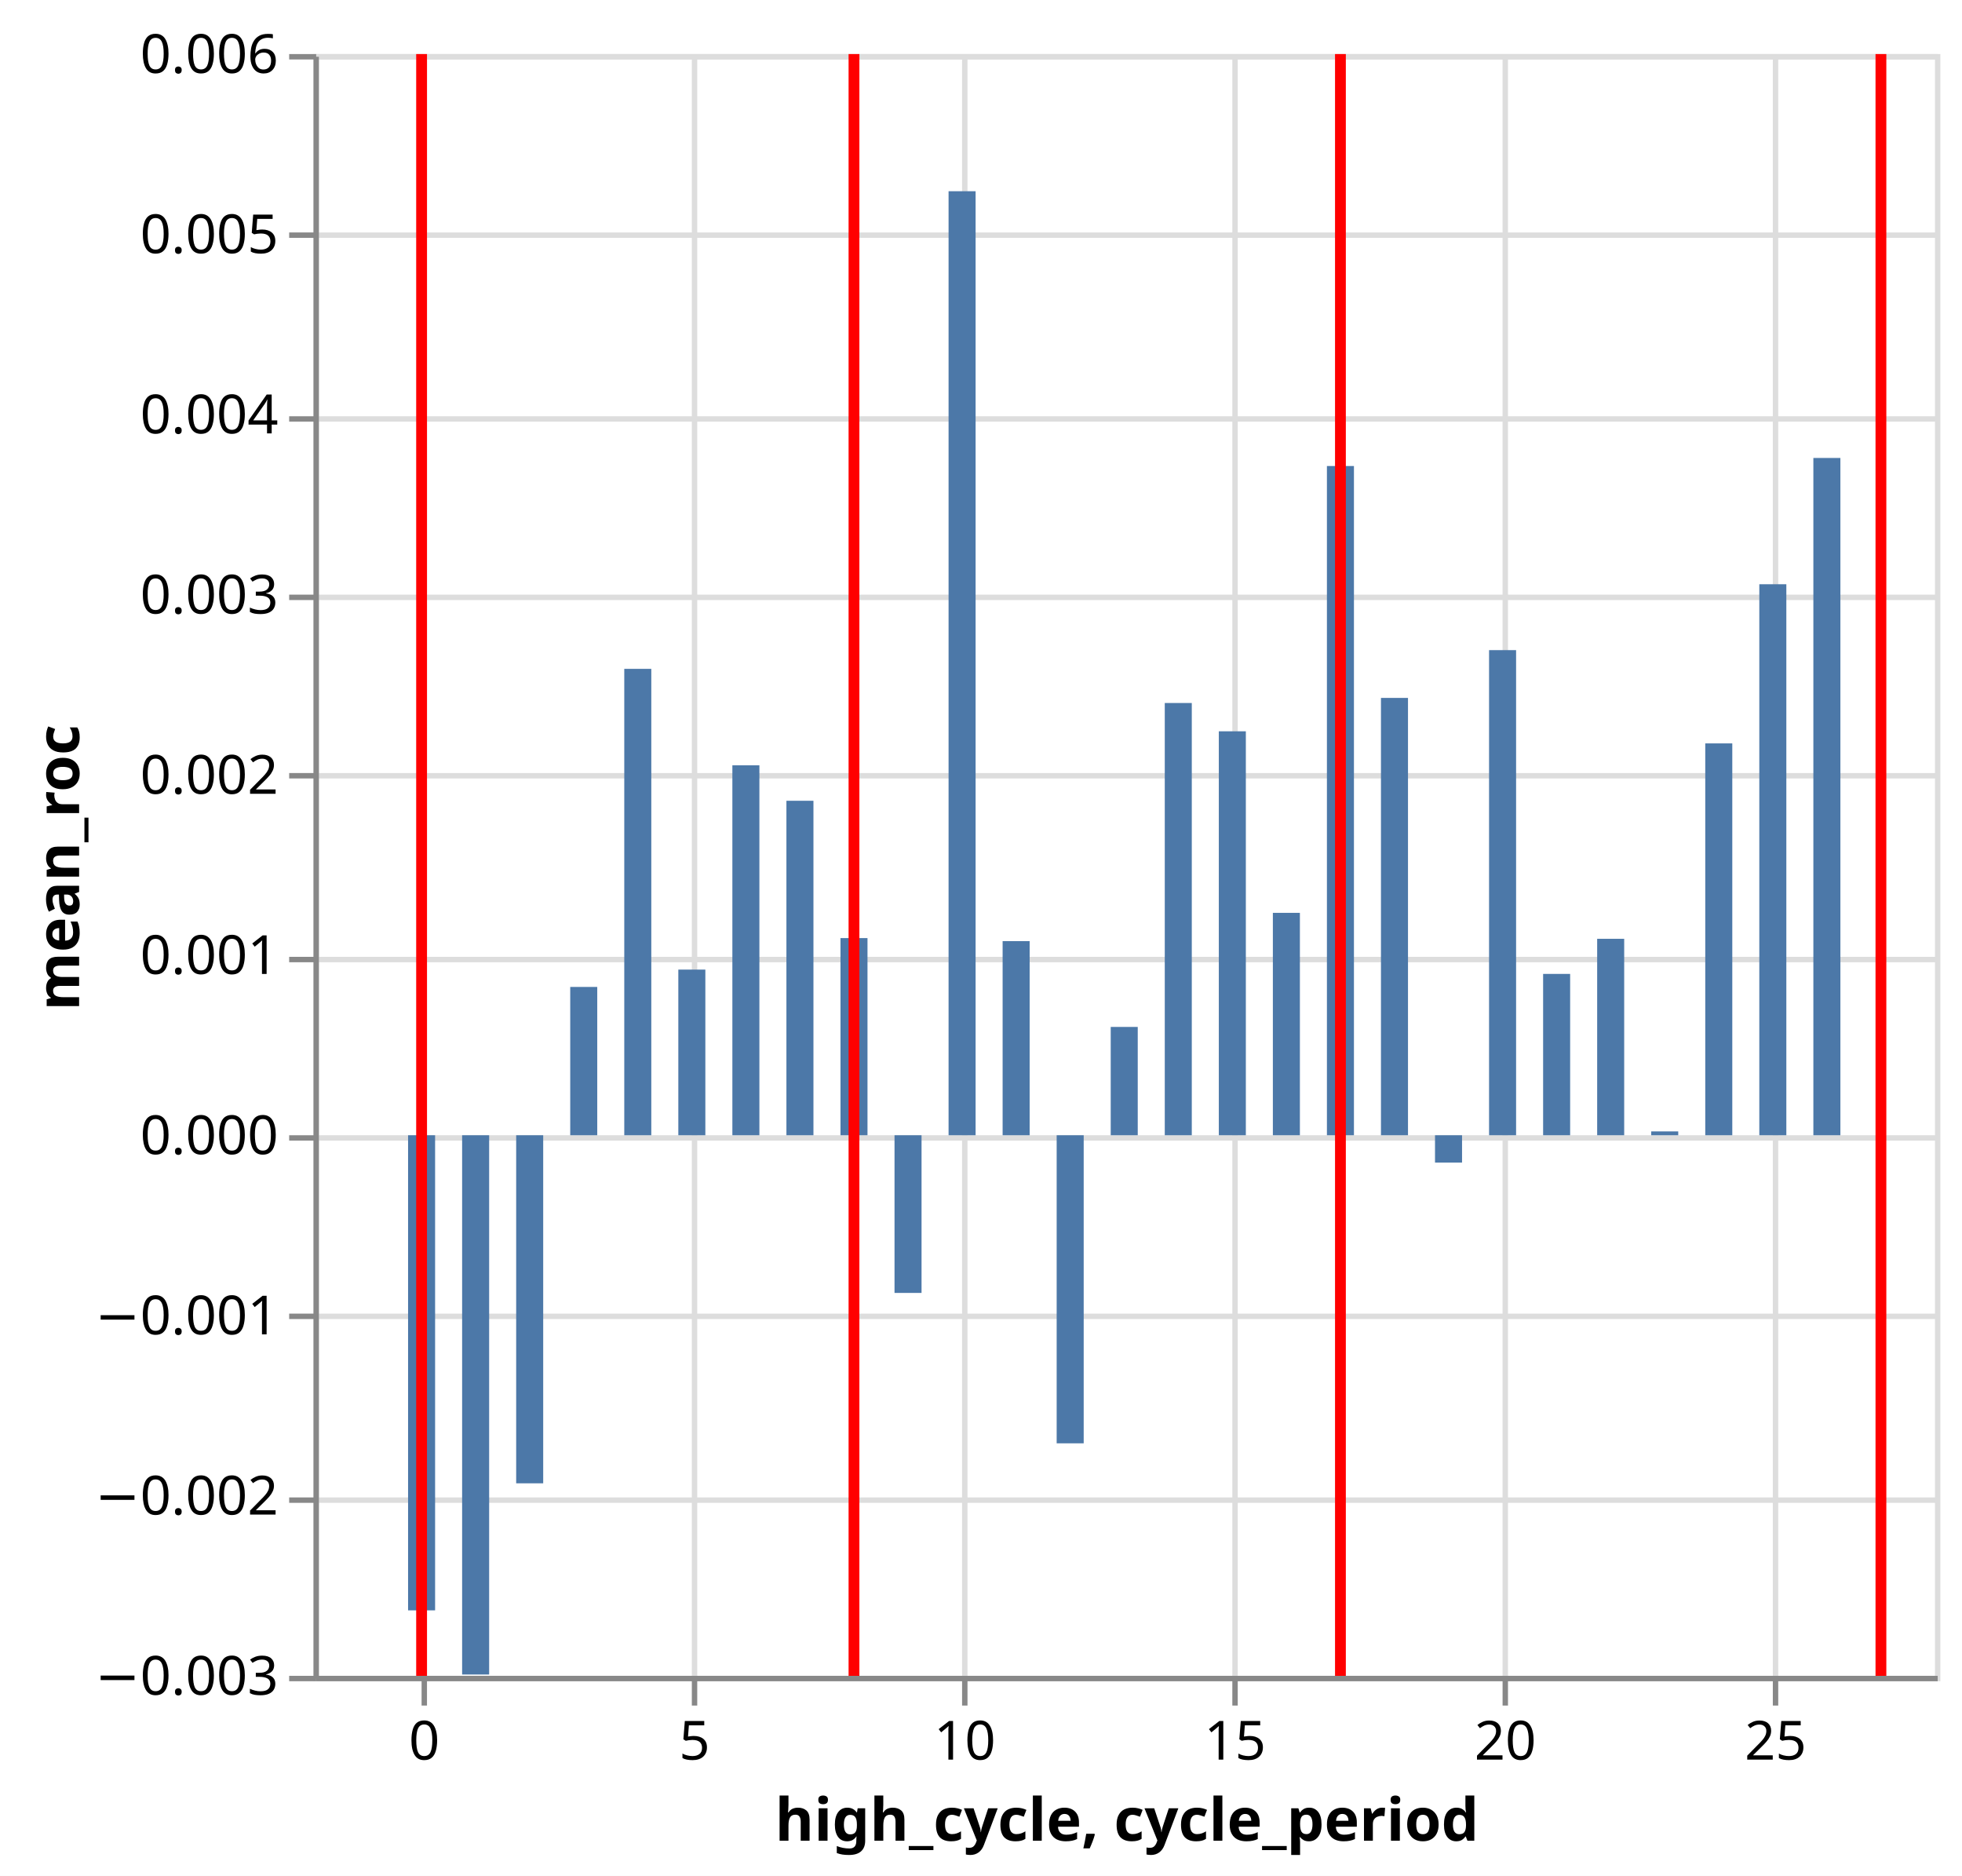
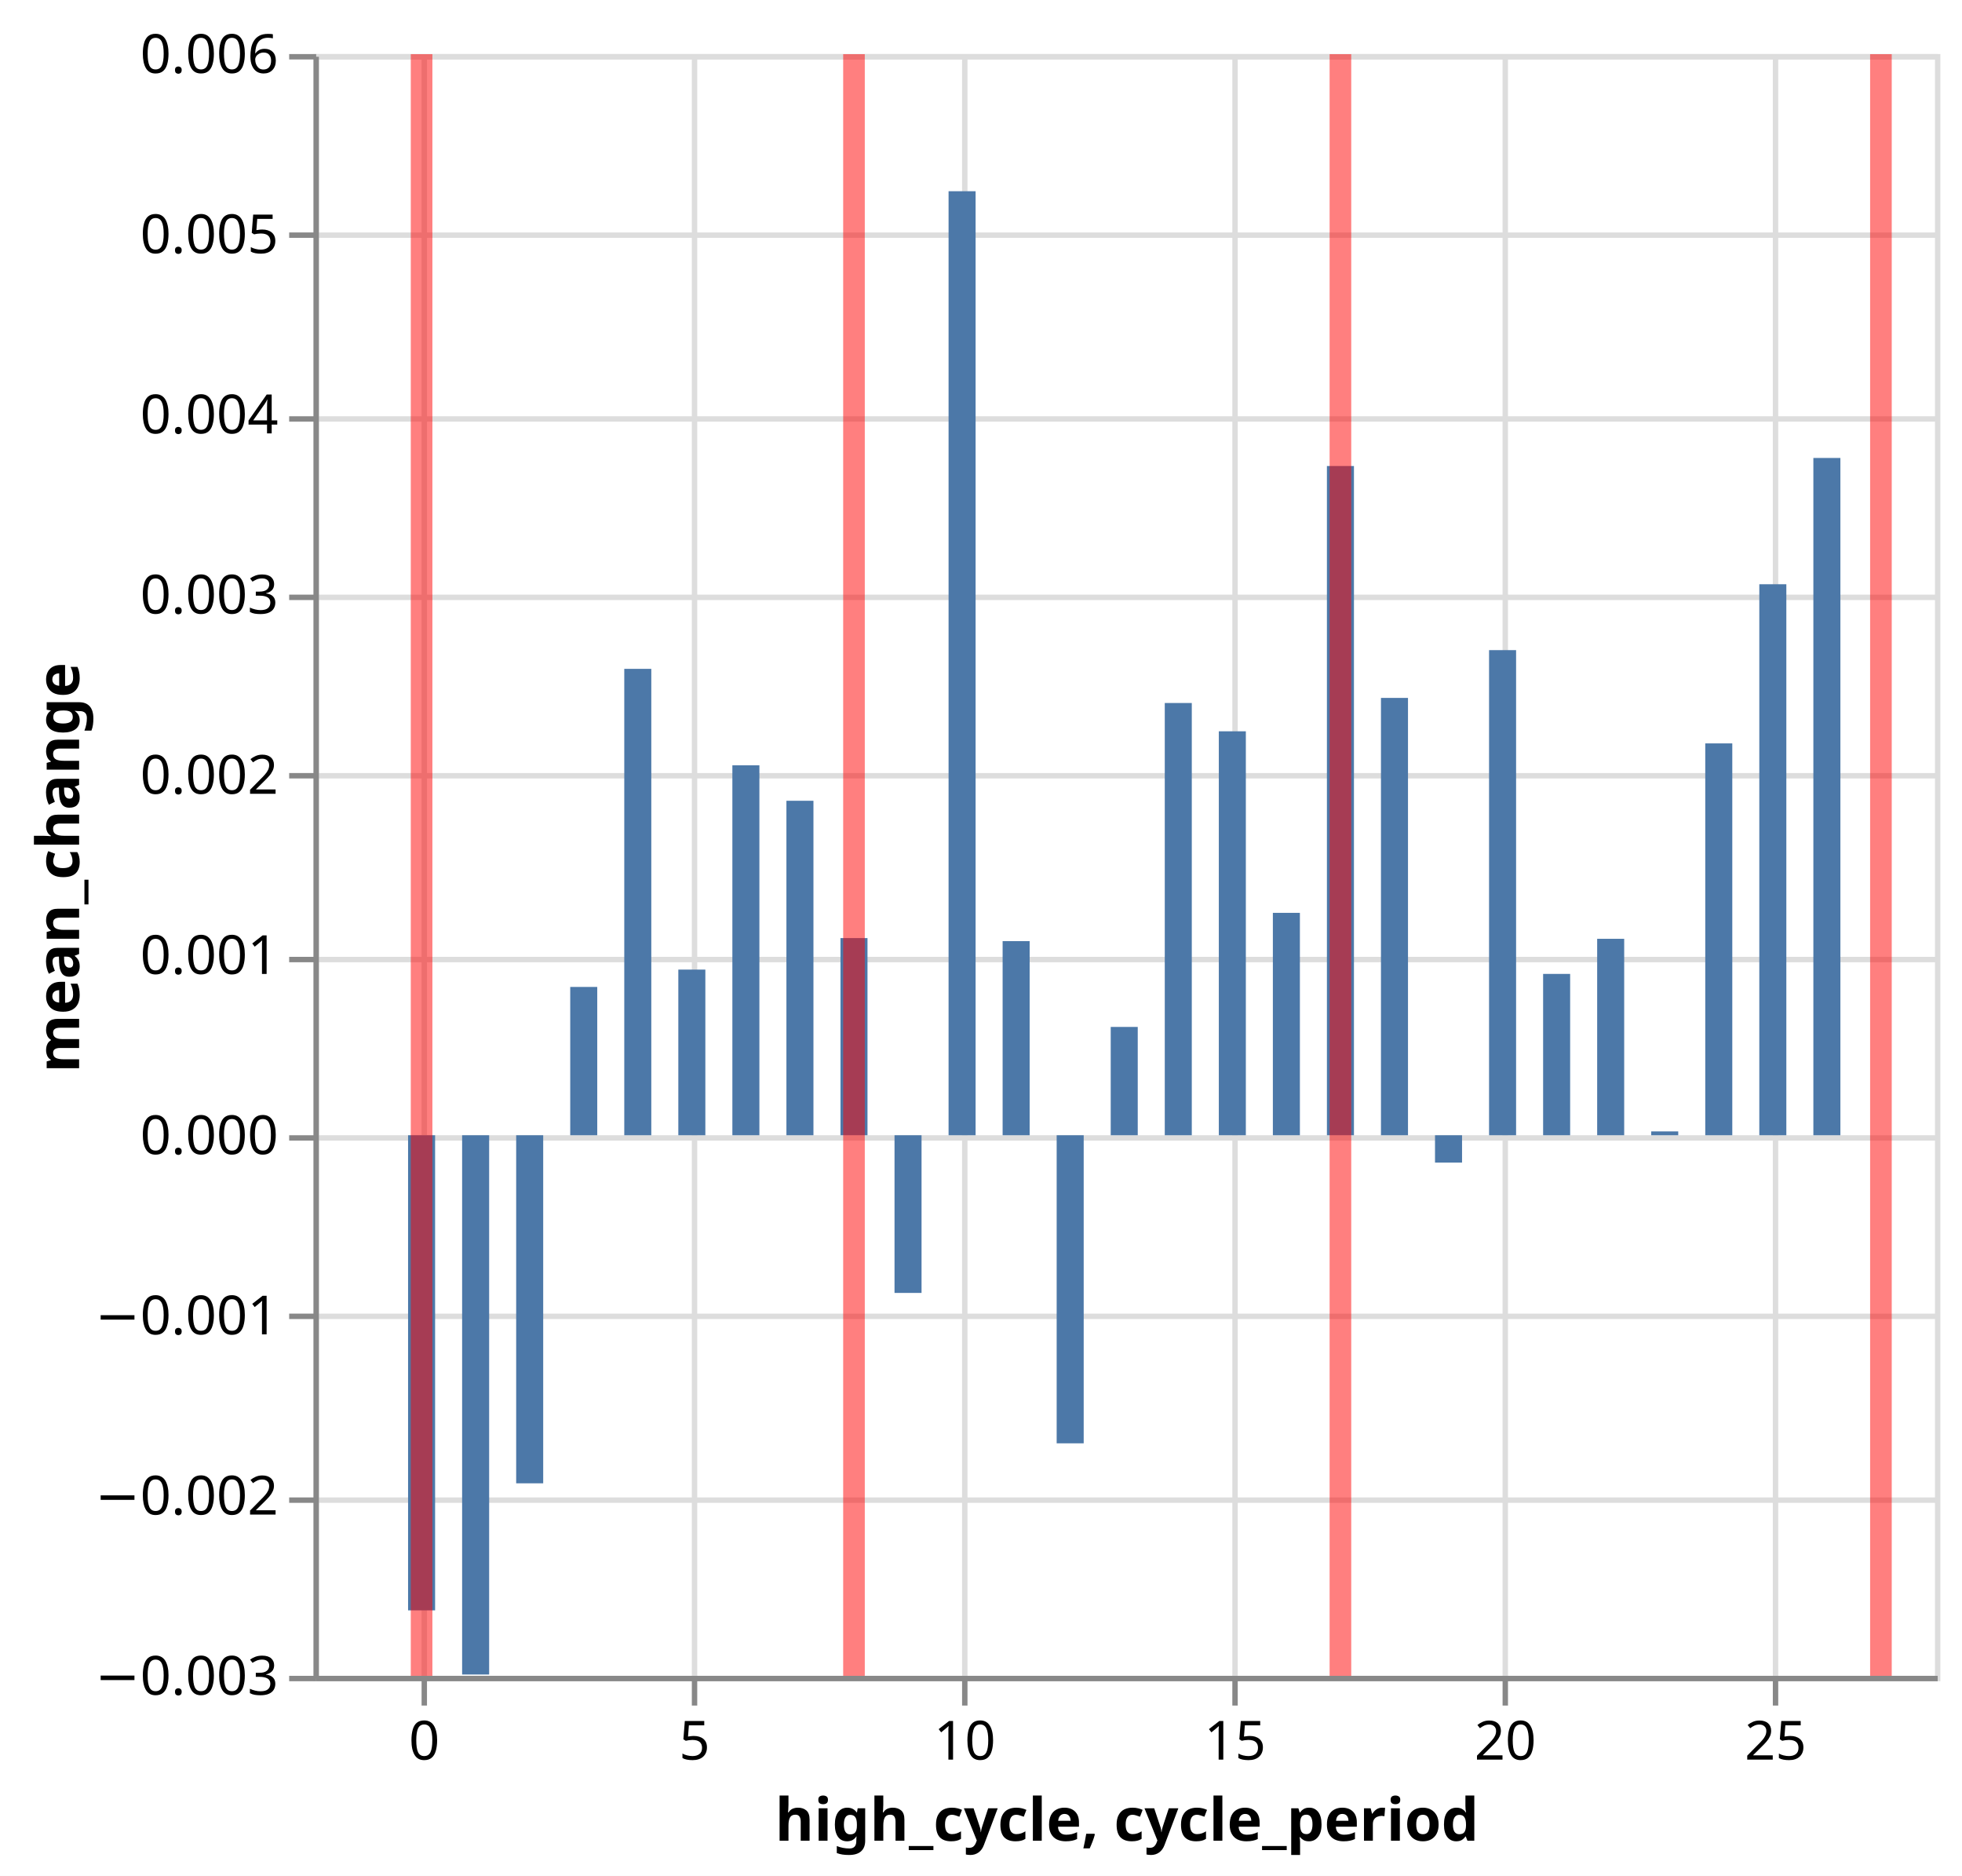
<svg xmlns="http://www.w3.org/2000/svg" version="1.1" class="marks" width="363" height="347" viewBox="0 0 363 347">
  <rect width="363" height="347" fill="white" />
  <g fill="none" stroke-miterlimit="10" transform="translate(58,10)">
    <g class="mark-group role-frame root" role="graphics-object" aria-roledescription="group mark container">
      <g transform="translate(0,0)">
        <path class="background" aria-hidden="true" d="M0.5,0.5h300v300h-300Z" stroke="#ddd" />
        <g>
          <g class="mark-group role-axis" aria-hidden="true">
            <g transform="translate(0.5,300.5)">
              <path class="background" aria-hidden="true" d="M0,0h0v0h0Z" pointer-events="none" />
              <g>
                <g class="mark-rule role-axis-grid" pointer-events="none">
                  <line transform="translate(20,-300)" x2="0" y2="300" stroke="#ddd" stroke-width="1" opacity="1" />
                  <line transform="translate(70,-300)" x2="0" y2="300" stroke="#ddd" stroke-width="1" opacity="1" />
                  <line transform="translate(120,-300)" x2="0" y2="300" stroke="#ddd" stroke-width="1" opacity="1" />
                  <line transform="translate(170,-300)" x2="0" y2="300" stroke="#ddd" stroke-width="1" opacity="1" />
                  <line transform="translate(220,-300)" x2="0" y2="300" stroke="#ddd" stroke-width="1" opacity="1" />
                  <line transform="translate(270,-300)" x2="0" y2="300" stroke="#ddd" stroke-width="1" opacity="1" />
                </g>
              </g>
              <path class="foreground" aria-hidden="true" d="" pointer-events="none" display="none" />
            </g>
          </g>
          <g class="mark-group role-axis" aria-hidden="true">
            <g transform="translate(0.5,0.5)">
              <path class="background" aria-hidden="true" d="M0,0h0v0h0Z" pointer-events="none" />
              <g>
                <g class="mark-rule role-axis-grid" pointer-events="none">
                  <line transform="translate(0,300)" x2="300" y2="0" stroke="#ddd" stroke-width="1" opacity="1" />
                  <line transform="translate(0,267)" x2="300" y2="0" stroke="#ddd" stroke-width="1" opacity="1" />
                  <line transform="translate(0,233)" x2="300" y2="0" stroke="#ddd" stroke-width="1" opacity="1" />
                  <line transform="translate(0,200)" x2="300" y2="0" stroke="#ddd" stroke-width="1" opacity="1" />
                  <line transform="translate(0,167)" x2="300" y2="0" stroke="#ddd" stroke-width="1" opacity="1" />
                  <line transform="translate(0,133)" x2="300" y2="0" stroke="#ddd" stroke-width="1" opacity="1" />
                  <line transform="translate(0,100)" x2="300" y2="0" stroke="#ddd" stroke-width="1" opacity="1" />
                  <line transform="translate(0,67)" x2="300" y2="0" stroke="#ddd" stroke-width="1" opacity="1" />
                  <line transform="translate(0,33)" x2="300" y2="0" stroke="#ddd" stroke-width="1" opacity="1" />
                  <line transform="translate(0,0)" x2="300" y2="0" stroke="#ddd" stroke-width="1" opacity="1" />
                </g>
              </g>
              <path class="foreground" aria-hidden="true" d="" pointer-events="none" display="none" />
            </g>
          </g>
          <g class="mark-group role-axis" role="graphics-symbol" aria-roledescription="axis" aria-label="X-axis titled 'high_cycle, cycle_period' for a linear scale with values from −2 to 28">
            <g transform="translate(0.5,300.5)">
              <path class="background" aria-hidden="true" d="M0,0h0v0h0Z" pointer-events="none" />
              <g>
                <g class="mark-rule role-axis-tick" pointer-events="none">
                  <line transform="translate(20,0)" x2="0" y2="5" stroke="#888" stroke-width="1" opacity="1" />
                  <line transform="translate(70,0)" x2="0" y2="5" stroke="#888" stroke-width="1" opacity="1" />
                  <line transform="translate(120,0)" x2="0" y2="5" stroke="#888" stroke-width="1" opacity="1" />
                  <line transform="translate(170,0)" x2="0" y2="5" stroke="#888" stroke-width="1" opacity="1" />
                  <line transform="translate(220,0)" x2="0" y2="5" stroke="#888" stroke-width="1" opacity="1" />
                  <line transform="translate(270,0)" x2="0" y2="5" stroke="#888" stroke-width="1" opacity="1" />
                </g>
                <g class="mark-text role-axis-label" pointer-events="none">
                  <text text-anchor="middle" transform="translate(20,15)" font-family="sans-serif" font-size="10px" fill="#000" opacity="1">0</text>
                  <text text-anchor="middle" transform="translate(70,15)" font-family="sans-serif" font-size="10px" fill="#000" opacity="1">5</text>
                  <text text-anchor="middle" transform="translate(120,15)" font-family="sans-serif" font-size="10px" fill="#000" opacity="1">10</text>
                  <text text-anchor="middle" transform="translate(170,15)" font-family="sans-serif" font-size="10px" fill="#000" opacity="1">15</text>
                  <text text-anchor="middle" transform="translate(220,15)" font-family="sans-serif" font-size="10px" fill="#000" opacity="1">20</text>
                  <text text-anchor="middle" transform="translate(270,15)" font-family="sans-serif" font-size="10px" fill="#000" opacity="1">25</text>
                </g>
                <g class="mark-rule role-axis-domain" pointer-events="none">
                  <line transform="translate(0,0)" x2="300" y2="0" stroke="#888" stroke-width="1" opacity="1" />
                </g>
                <g class="mark-text role-axis-title" pointer-events="none">
                  <text text-anchor="middle" transform="translate(150,30)" font-family="sans-serif" font-size="11px" font-weight="bold" fill="#000" opacity="1">high_cycle, cycle_period</text>
                </g>
              </g>
              <path class="foreground" aria-hidden="true" d="" pointer-events="none" display="none" />
            </g>
          </g>
-           <g class="mark-group role-axis" role="graphics-symbol" aria-roledescription="axis" aria-label="Y-axis titled 'mean_roc' for a linear scale with values from −0.003 to 0.006">
+           <g class="mark-group role-axis" role="graphics-symbol" aria-roledescription="axis" aria-label="Y-axis titled 'mean_change' for a linear scale with values from −0.003 to 0.006">
            <g transform="translate(0.5,0.5)">
              <path class="background" aria-hidden="true" d="M0,0h0v0h0Z" pointer-events="none" />
              <g>
                <g class="mark-rule role-axis-tick" pointer-events="none">
                  <line transform="translate(0,300)" x2="-5" y2="0" stroke="#888" stroke-width="1" opacity="1" />
                  <line transform="translate(0,267)" x2="-5" y2="0" stroke="#888" stroke-width="1" opacity="1" />
                  <line transform="translate(0,233)" x2="-5" y2="0" stroke="#888" stroke-width="1" opacity="1" />
                  <line transform="translate(0,200)" x2="-5" y2="0" stroke="#888" stroke-width="1" opacity="1" />
                  <line transform="translate(0,167)" x2="-5" y2="0" stroke="#888" stroke-width="1" opacity="1" />
                  <line transform="translate(0,133)" x2="-5" y2="0" stroke="#888" stroke-width="1" opacity="1" />
                  <line transform="translate(0,100)" x2="-5" y2="0" stroke="#888" stroke-width="1" opacity="1" />
                  <line transform="translate(0,67)" x2="-5" y2="0" stroke="#888" stroke-width="1" opacity="1" />
                  <line transform="translate(0,33)" x2="-5" y2="0" stroke="#888" stroke-width="1" opacity="1" />
                  <line transform="translate(0,0)" x2="-5" y2="0" stroke="#888" stroke-width="1" opacity="1" />
                </g>
                <g class="mark-text role-axis-label" pointer-events="none">
                  <text text-anchor="end" transform="translate(-7,303)" font-family="sans-serif" font-size="10px" fill="#000" opacity="1">−0.003</text>
                  <text text-anchor="end" transform="translate(-7,269.6667)" font-family="sans-serif" font-size="10px" fill="#000" opacity="1">−0.002</text>
                  <text text-anchor="end" transform="translate(-7,236.3333)" font-family="sans-serif" font-size="10px" fill="#000" opacity="1">−0.001</text>
                  <text text-anchor="end" transform="translate(-7,203)" font-family="sans-serif" font-size="10px" fill="#000" opacity="1">0.000</text>
                  <text text-anchor="end" transform="translate(-7,169.6667)" font-family="sans-serif" font-size="10px" fill="#000" opacity="1">0.001</text>
                  <text text-anchor="end" transform="translate(-7,136.3333)" font-family="sans-serif" font-size="10px" fill="#000" opacity="1">0.002</text>
                  <text text-anchor="end" transform="translate(-7,103)" font-family="sans-serif" font-size="10px" fill="#000" opacity="1">0.003</text>
                  <text text-anchor="end" transform="translate(-7,69.66667)" font-family="sans-serif" font-size="10px" fill="#000" opacity="1">0.004</text>
                  <text text-anchor="end" transform="translate(-7,36.33333)" font-family="sans-serif" font-size="10px" fill="#000" opacity="1">0.005</text>
                  <text text-anchor="end" transform="translate(-7,3)" font-family="sans-serif" font-size="10px" fill="#000" opacity="1">0.006</text>
                </g>
                <g class="mark-rule role-axis-domain" pointer-events="none">
                  <line transform="translate(0,300)" x2="0" y2="-300" stroke="#888" stroke-width="1" opacity="1" />
                </g>
                <g class="mark-text role-axis-title" pointer-events="none">
-                   <text text-anchor="middle" transform="translate(-41.86426,150) rotate(-90) translate(0,-2)" font-family="sans-serif" font-size="11px" font-weight="bold" fill="#000" opacity="1">mean_roc</text>
+                   <text text-anchor="middle" transform="translate(-41.86426,150) rotate(-90) translate(0,-2)" font-family="sans-serif" font-size="11px" font-weight="bold" fill="#000" opacity="1">mean_change</text>
                </g>
              </g>
              <path class="foreground" aria-hidden="true" d="" pointer-events="none" display="none" />
            </g>
          </g>
-           <g class="mark-rect role-mark view_f59ee826c3e17f8f_0_marks" clip-path="url(#clip7)" role="graphics-object" aria-roledescription="rect mark container">
-             <path aria-label="high_cycle: 0; mean_roc: −0.00263669891689" role="graphics-symbol" aria-roledescription="bar" d="M17.5,200h5v87.89h-5Z" fill="#4c78a8" />
-             <path aria-label="high_cycle: 1; mean_roc: −0.00299270678804" role="graphics-symbol" aria-roledescription="bar" d="M27.5,200h5v99.757h-5Z" fill="#4c78a8" />
-             <path aria-label="high_cycle: 2; mean_roc: −0.00193163957787" role="graphics-symbol" aria-roledescription="bar" d="M37.5,200h5v64.388h-5Z" fill="#4c78a8" />
-             <path aria-label="high_cycle: 3; mean_roc: 0.000822975555301" role="graphics-symbol" aria-roledescription="bar" d="M47.5,172.567h5v27.433h-5Z" fill="#4c78a8" />
-             <path aria-label="high_cycle: 4; mean_roc: 0.00258822472644" role="graphics-symbol" aria-roledescription="bar" d="M57.5,113.726h5v86.274h-5Z" fill="#4c78a8" />
-             <path aria-label="high_cycle: 5; mean_roc: 0.0009192399027" role="graphics-symbol" aria-roledescription="bar" d="M67.5,169.359h5v30.641h-5Z" fill="#4c78a8" />
-             <path aria-label="high_cycle: 6; mean_roc: 0.00205290909435" role="graphics-symbol" aria-roledescription="bar" d="M77.5,131.57h5v68.43h-5Z" fill="#4c78a8" />
-             <path aria-label="high_cycle: 7; mean_roc: 0.00185613104761" role="graphics-symbol" aria-roledescription="bar" d="M87.5,138.129h5v61.871h-5Z" fill="#4c78a8" />
-             <path aria-label="high_cycle: 8; mean_roc: 0.00109407521993" role="graphics-symbol" aria-roledescription="bar" d="M97.5,163.531h5v36.469h-5Z" fill="#4c78a8" />
-             <path aria-label="high_cycle: 9; mean_roc: −0.000875079879365" role="graphics-symbol" aria-roledescription="bar" d="M107.5,200h5v29.169h-5Z" fill="#4c78a8" />
-             <path aria-label="high_cycle: 10; mean_roc: 0.00523880263969" role="graphics-symbol" aria-roledescription="bar" d="M117.5,25.373h5v174.627h-5Z" fill="#4c78a8" />
-             <path aria-label="high_cycle: 11; mean_roc: 0.00107731030495" role="graphics-symbol" aria-roledescription="bar" d="M127.5,164.09h5v35.91h-5Z" fill="#4c78a8" />
-             <path aria-label="high_cycle: 12; mean_roc: −0.00170970713181" role="graphics-symbol" aria-roledescription="bar" d="M137.5,200h5v56.99h-5Z" fill="#4c78a8" />
-             <path aria-label="high_cycle: 13; mean_roc: 0.000601070828644" role="graphics-symbol" aria-roledescription="bar" d="M147.5,179.964h5v20.036h-5Z" fill="#4c78a8" />
-             <path aria-label="high_cycle: 14; mean_roc: 0.00239871483943" role="graphics-symbol" aria-roledescription="bar" d="M157.5,120.043h5v79.957h-5Z" fill="#4c78a8" />
-             <path aria-label="high_cycle: 15; mean_roc: 0.00224164948339" role="graphics-symbol" aria-roledescription="bar" d="M167.5,125.278h5v74.722h-5Z" fill="#4c78a8" />
-             <path aria-label="high_cycle: 16; mean_roc: 0.0012341708809" role="graphics-symbol" aria-roledescription="bar" d="M177.5,158.861h5v41.139h-5Z" fill="#4c78a8" />
-             <path aria-label="high_cycle: 17; mean_roc: 0.00371385800762" role="graphics-symbol" aria-roledescription="bar" d="M187.5,76.205h5v123.795h-5Z" fill="#4c78a8" />
-             <path aria-label="high_cycle: 18; mean_roc: 0.00242694429778" role="graphics-symbol" aria-roledescription="bar" d="M197.5,119.102h5v80.898h-5Z" fill="#4c78a8" />
-             <path aria-label="high_cycle: 19; mean_roc: −0.000151879752907" role="graphics-symbol" aria-roledescription="bar" d="M207.5,200h5v5.063h-5Z" fill="#4c78a8" />
-             <path aria-label="high_cycle: 20; mean_roc: 0.00269210917485" role="graphics-symbol" aria-roledescription="bar" d="M217.5,110.263h5v89.737h-5Z" fill="#4c78a8" />
-             <path aria-label="high_cycle: 21; mean_roc: 0.0008952906089" role="graphics-symbol" aria-roledescription="bar" d="M227.5,170.157h5v29.843h-5Z" fill="#4c78a8" />
-             <path aria-label="high_cycle: 22; mean_roc: 0.00109010314118" role="graphics-symbol" aria-roledescription="bar" d="M237.5,163.663h5v36.337h-5Z" fill="#4c78a8" />
-             <path aria-label="high_cycle: 23; mean_roc: 0.0000213326640462" role="graphics-symbol" aria-roledescription="bar" d="M247.5,199.289h5v0.711h-5Z" fill="#4c78a8" />
-             <path aria-label="high_cycle: 24; mean_roc: 0.00217451070553" role="graphics-symbol" aria-roledescription="bar" d="M257.5,127.516h5v72.484h-5Z" fill="#4c78a8" />
-             <path aria-label="high_cycle: 25; mean_roc: 0.00305778755087" role="graphics-symbol" aria-roledescription="bar" d="M267.5,98.074h5v101.926h-5Z" fill="#4c78a8" />
-             <path aria-label="high_cycle: 26; mean_roc: 0.00375858073508" role="graphics-symbol" aria-roledescription="bar" d="M277.5,74.714h5v125.286h-5Z" fill="#4c78a8" />
+           <g class="mark-rect role-mark view_6c010fbff466b6c2_0_marks" clip-path="url(#clip5)" role="graphics-object" aria-roledescription="rect mark container">
+             <path aria-label="high_cycle: 0; mean_change: −0.00263669891689" role="graphics-symbol" aria-roledescription="bar" d="M17.5,200h5v87.89h-5Z" fill="#4c78a8" />
+             <path aria-label="high_cycle: 1; mean_change: −0.00299270678804" role="graphics-symbol" aria-roledescription="bar" d="M27.5,200h5v99.757h-5Z" fill="#4c78a8" />
+             <path aria-label="high_cycle: 2; mean_change: −0.00193163957787" role="graphics-symbol" aria-roledescription="bar" d="M37.5,200h5v64.388h-5Z" fill="#4c78a8" />
+             <path aria-label="high_cycle: 3; mean_change: 0.000822975555301" role="graphics-symbol" aria-roledescription="bar" d="M47.5,172.567h5v27.433h-5Z" fill="#4c78a8" />
+             <path aria-label="high_cycle: 4; mean_change: 0.00258822472644" role="graphics-symbol" aria-roledescription="bar" d="M57.5,113.726h5v86.274h-5Z" fill="#4c78a8" />
+             <path aria-label="high_cycle: 5; mean_change: 0.0009192399027" role="graphics-symbol" aria-roledescription="bar" d="M67.5,169.359h5v30.641h-5Z" fill="#4c78a8" />
+             <path aria-label="high_cycle: 6; mean_change: 0.00205290909435" role="graphics-symbol" aria-roledescription="bar" d="M77.5,131.57h5v68.43h-5Z" fill="#4c78a8" />
+             <path aria-label="high_cycle: 7; mean_change: 0.00185613104761" role="graphics-symbol" aria-roledescription="bar" d="M87.5,138.129h5v61.871h-5Z" fill="#4c78a8" />
+             <path aria-label="high_cycle: 8; mean_change: 0.00109407521993" role="graphics-symbol" aria-roledescription="bar" d="M97.5,163.531h5v36.469h-5Z" fill="#4c78a8" />
+             <path aria-label="high_cycle: 9; mean_change: −0.000875079879365" role="graphics-symbol" aria-roledescription="bar" d="M107.5,200h5v29.169h-5Z" fill="#4c78a8" />
+             <path aria-label="high_cycle: 10; mean_change: 0.00523880263969" role="graphics-symbol" aria-roledescription="bar" d="M117.5,25.373h5v174.627h-5Z" fill="#4c78a8" />
+             <path aria-label="high_cycle: 11; mean_change: 0.00107731030495" role="graphics-symbol" aria-roledescription="bar" d="M127.5,164.09h5v35.91h-5Z" fill="#4c78a8" />
+             <path aria-label="high_cycle: 12; mean_change: −0.00170970713181" role="graphics-symbol" aria-roledescription="bar" d="M137.5,200h5v56.99h-5Z" fill="#4c78a8" />
+             <path aria-label="high_cycle: 13; mean_change: 0.000601070828644" role="graphics-symbol" aria-roledescription="bar" d="M147.5,179.964h5v20.036h-5Z" fill="#4c78a8" />
+             <path aria-label="high_cycle: 14; mean_change: 0.00239871483943" role="graphics-symbol" aria-roledescription="bar" d="M157.5,120.043h5v79.957h-5Z" fill="#4c78a8" />
+             <path aria-label="high_cycle: 15; mean_change: 0.00224164948339" role="graphics-symbol" aria-roledescription="bar" d="M167.5,125.278h5v74.722h-5Z" fill="#4c78a8" />
+             <path aria-label="high_cycle: 16; mean_change: 0.0012341708809" role="graphics-symbol" aria-roledescription="bar" d="M177.5,158.861h5v41.139h-5Z" fill="#4c78a8" />
+             <path aria-label="high_cycle: 17; mean_change: 0.00371385800762" role="graphics-symbol" aria-roledescription="bar" d="M187.5,76.205h5v123.795h-5Z" fill="#4c78a8" />
+             <path aria-label="high_cycle: 18; mean_change: 0.00242694429778" role="graphics-symbol" aria-roledescription="bar" d="M197.5,119.102h5v80.898h-5Z" fill="#4c78a8" />
+             <path aria-label="high_cycle: 19; mean_change: −0.000151879752907" role="graphics-symbol" aria-roledescription="bar" d="M207.5,200h5v5.063h-5Z" fill="#4c78a8" />
+             <path aria-label="high_cycle: 20; mean_change: 0.00269210917485" role="graphics-symbol" aria-roledescription="bar" d="M217.5,110.263h5v89.737h-5Z" fill="#4c78a8" />
+             <path aria-label="high_cycle: 21; mean_change: 0.0008952906089" role="graphics-symbol" aria-roledescription="bar" d="M227.5,170.157h5v29.843h-5Z" fill="#4c78a8" />
+             <path aria-label="high_cycle: 22; mean_change: 0.00109010314118" role="graphics-symbol" aria-roledescription="bar" d="M237.5,163.663h5v36.337h-5Z" fill="#4c78a8" />
+             <path aria-label="high_cycle: 23; mean_change: 0.0000213326640462" role="graphics-symbol" aria-roledescription="bar" d="M247.5,199.289h5v0.711h-5Z" fill="#4c78a8" />
+             <path aria-label="high_cycle: 24; mean_change: 0.00217451070553" role="graphics-symbol" aria-roledescription="bar" d="M257.5,127.516h5v72.484h-5Z" fill="#4c78a8" />
+             <path aria-label="high_cycle: 25; mean_change: 0.00305778755087" role="graphics-symbol" aria-roledescription="bar" d="M267.5,98.074h5v101.926h-5Z" fill="#4c78a8" />
+             <path aria-label="high_cycle: 26; mean_change: 0.00375858073508" role="graphics-symbol" aria-roledescription="bar" d="M277.5,74.714h5v125.286h-5Z" fill="#4c78a8" />
          </g>
-           <g class="mark-rule role-mark layer_1_marks" clip-path="url(#clip8)" role="graphics-object" aria-roledescription="rule mark container" pointer-events="none">
-             <line aria-label="cycle_period: 0" role="graphics-symbol" aria-roledescription="rule mark" transform="translate(20,0)" x2="0" y2="300" stroke="red" stroke-width="2" />
-             <line aria-label="cycle_period: 8" role="graphics-symbol" aria-roledescription="rule mark" transform="translate(100,0)" x2="0" y2="300" stroke="red" stroke-width="2" />
-             <line aria-label="cycle_period: 17" role="graphics-symbol" aria-roledescription="rule mark" transform="translate(190,0)" x2="0" y2="300" stroke="red" stroke-width="2" />
-             <line aria-label="cycle_period: 27" role="graphics-symbol" aria-roledescription="rule mark" transform="translate(290,0)" x2="0" y2="300" stroke="red" stroke-width="2" />
+           <g class="mark-rule role-mark layer_1_marks" clip-path="url(#clip6)" role="graphics-object" aria-roledescription="rule mark container" pointer-events="none">
+             <line aria-label="cycle_period: 0" role="graphics-symbol" aria-roledescription="rule mark" transform="translate(20,0)" x2="0" y2="300" stroke="red" stroke-width="4" opacity="0.5" />
+             <line aria-label="cycle_period: 8" role="graphics-symbol" aria-roledescription="rule mark" transform="translate(100,0)" x2="0" y2="300" stroke="red" stroke-width="4" opacity="0.5" />
+             <line aria-label="cycle_period: 17" role="graphics-symbol" aria-roledescription="rule mark" transform="translate(190,0)" x2="0" y2="300" stroke="red" stroke-width="4" opacity="0.5" />
+             <line aria-label="cycle_period: 27" role="graphics-symbol" aria-roledescription="rule mark" transform="translate(290,0)" x2="0" y2="300" stroke="red" stroke-width="4" opacity="0.5" />
          </g>
        </g>
        <path class="foreground" aria-hidden="true" d="" display="none" />
      </g>
    </g>
  </g>
  <defs>
-     <clipPath id="clip7">
+     <clipPath id="clip5">
      <rect x="0" y="0" width="300" height="300" />
    </clipPath>
-     <clipPath id="clip8">
+     <clipPath id="clip6">
      <rect x="0" y="0" width="300" height="300" />
    </clipPath>
  </defs>
</svg>
